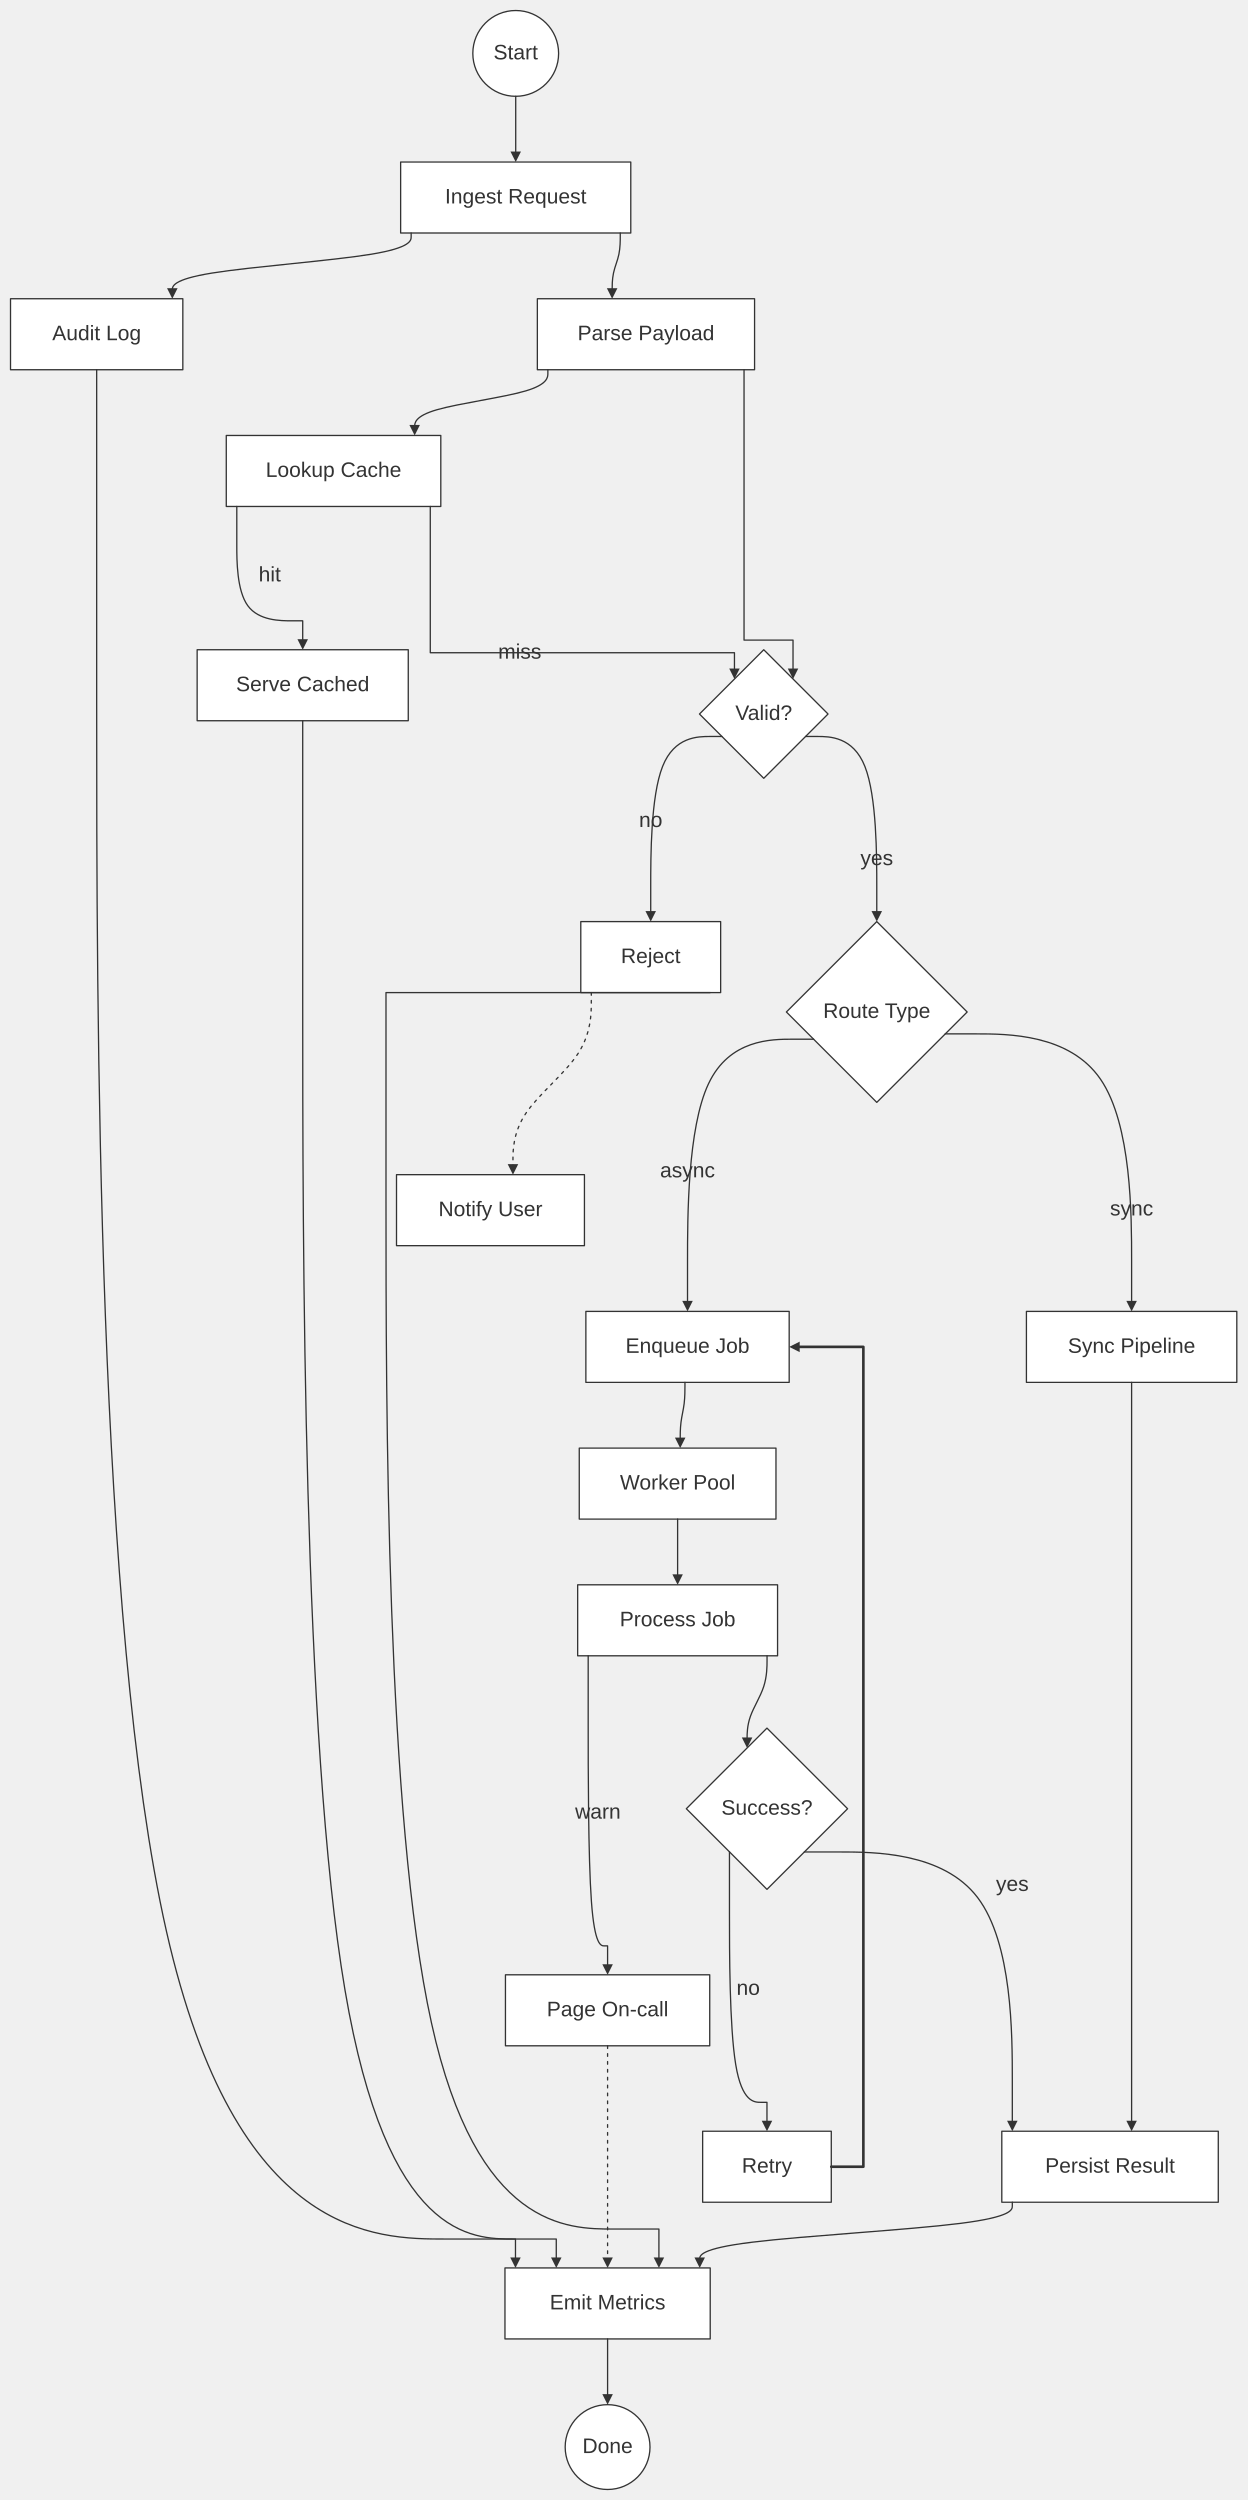
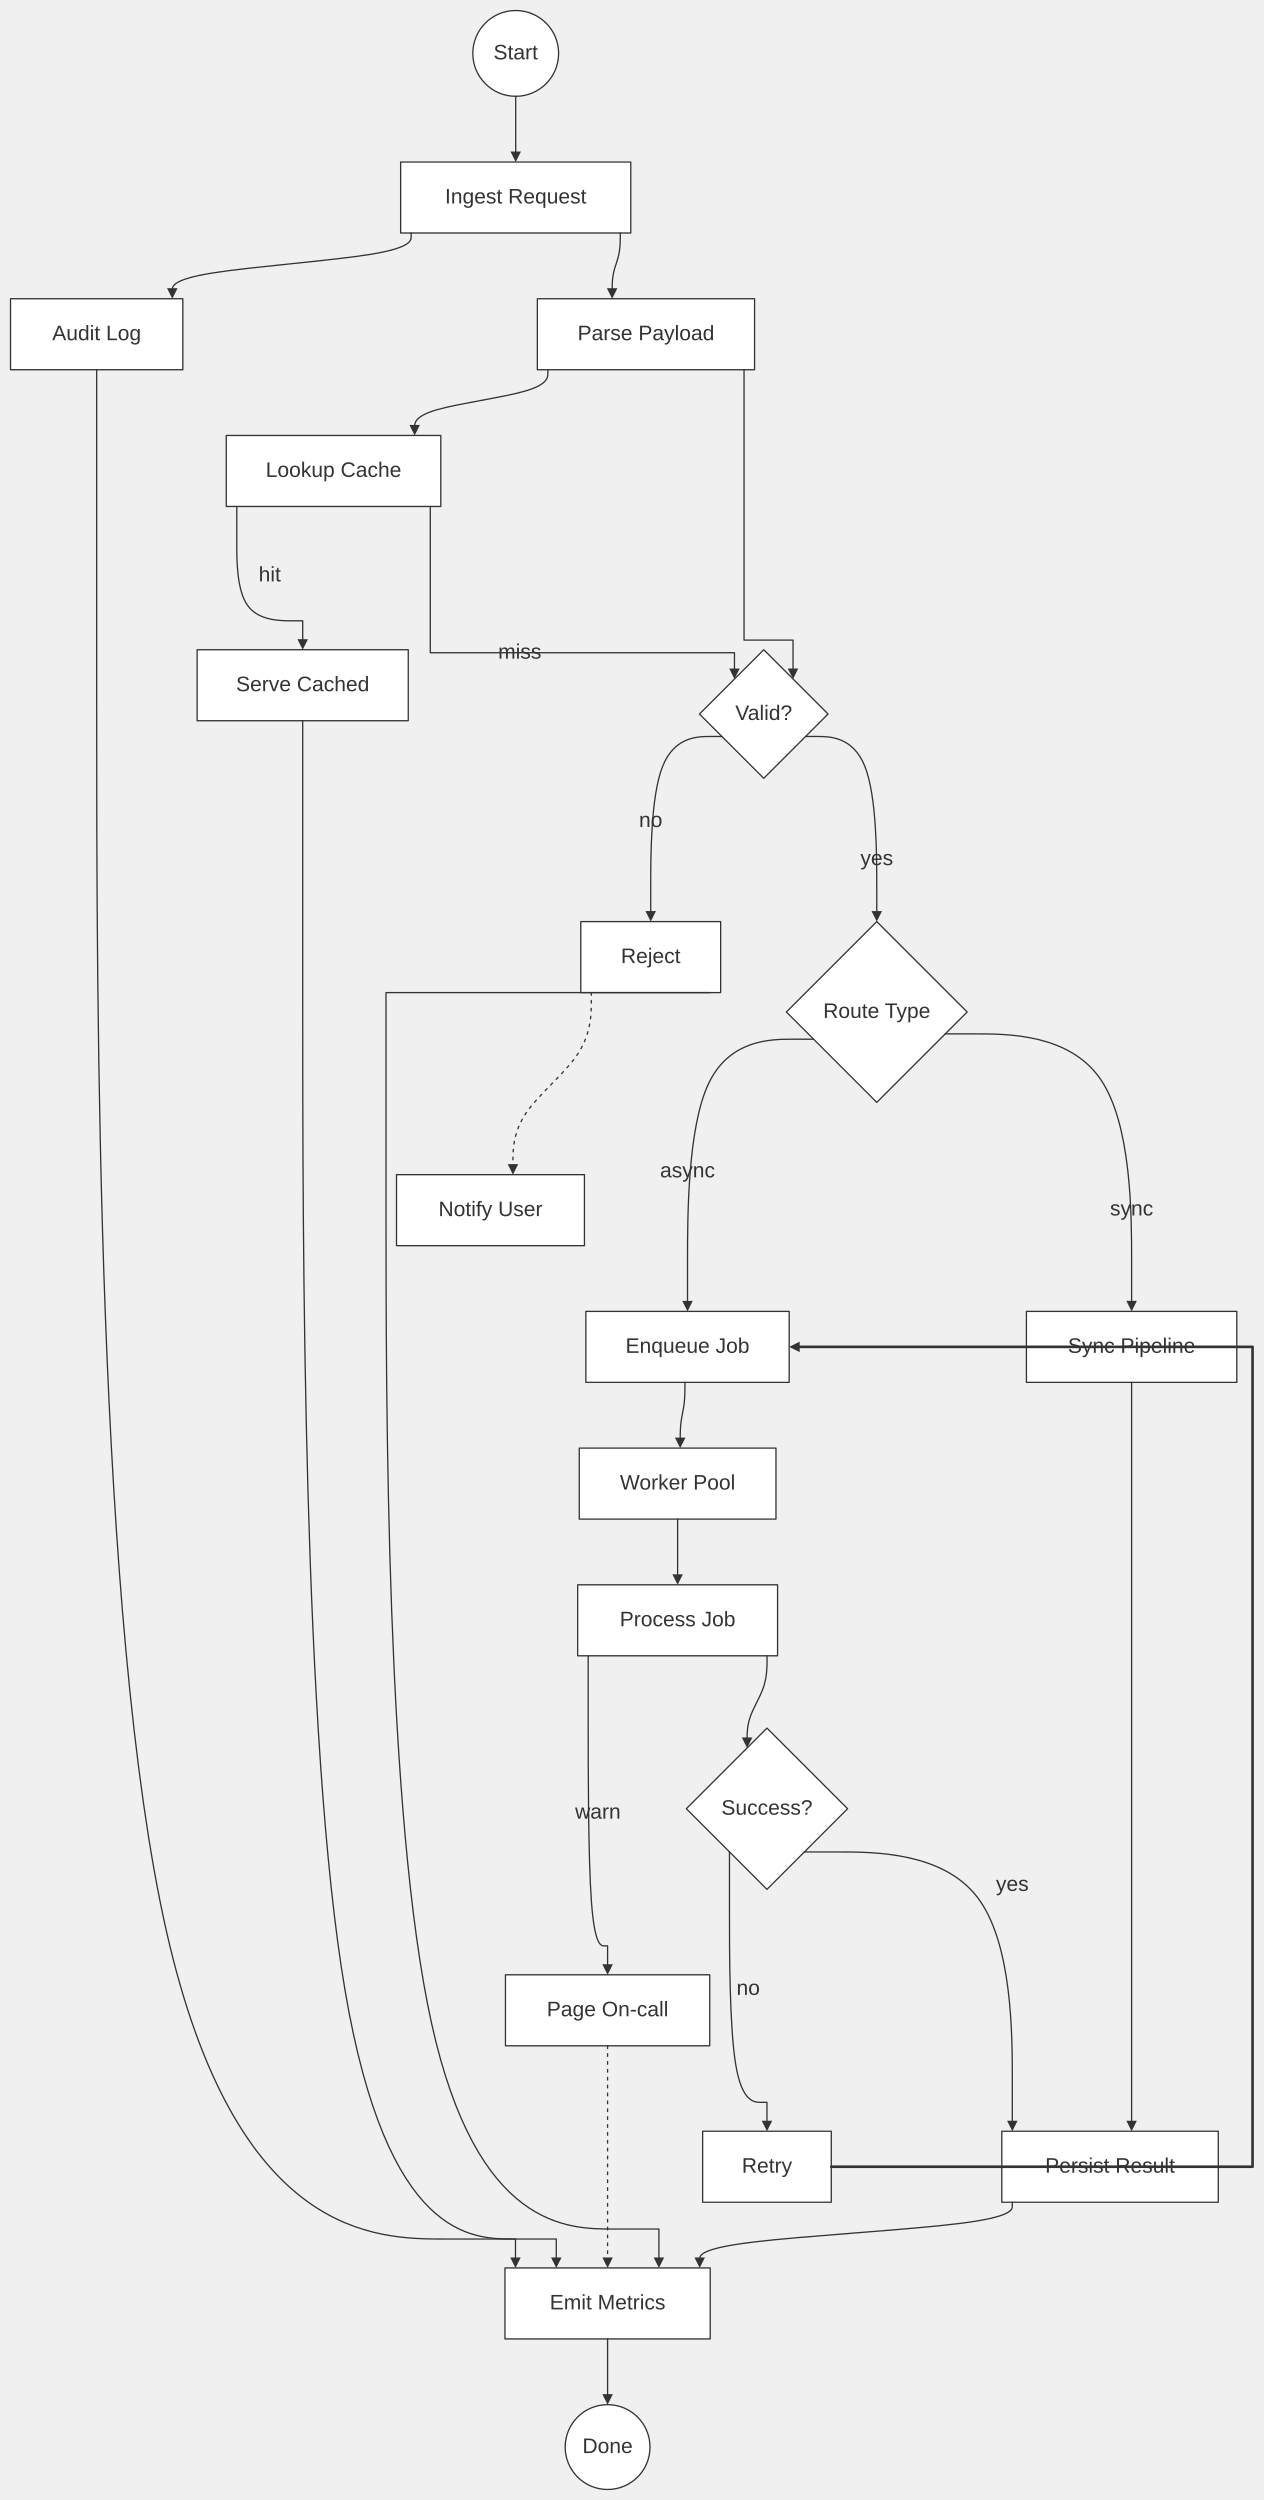
- <svg xmlns="http://www.w3.org/2000/svg" width="100%" viewBox="0 0 948.84 1901.78" style="max-width: 948.84px; background-color: transparent;" font-family="&quot;trebuchet ms&quot;, verdana, arial, sans-serif" font-size="16.00">
+ <svg xmlns="http://www.w3.org/2000/svg" width="100%" viewBox="0 0 960.84 1901.78" style="max-width: 960.84px; background-color: transparent;" font-family="&quot;trebuchet ms&quot;, verdana, arial, sans-serif" font-size="16.00">
  <defs>
    <marker id="arrowhead" viewBox="0 0 10.00 10.00" refX="5.00" refY="5.00" markerWidth="8.00" markerHeight="8.00" orient="auto-start-reverse" markerUnits="userSpaceOnUse">
      <path d="M 0 0 L 10.00 5.00 L 0 10.00 z" fill="#333" />
    </marker>
    <marker id="crosshead" viewBox="0 0 11.00 11.00" refX="12.00" refY="5.20" markerWidth="11.00" markerHeight="11.00" orient="auto-start-reverse" markerUnits="userSpaceOnUse">
      <path d="M 1,1 l 9,9 M 10,1 l -9,9" stroke="#333" stroke-width="2" />
    </marker>
    <marker id="circlehead" viewBox="0 0 10.00 10.00" refX="11.00" refY="5.00" markerWidth="11.00" markerHeight="11.00" orient="auto-start-reverse" markerUnits="userSpaceOnUse">
      <circle cx="5" cy="5" r="5" stroke="#333" stroke-width="1" fill="#333" />
    </marker>
    <marker id="open-arrowhead" viewBox="0 0 10.00 10.00" refX="5.00" refY="5.00" markerWidth="8.00" markerHeight="8.00" orient="auto-start-reverse" markerUnits="userSpaceOnUse">
      <polygon points="0,0 10.00,5.00 0,10.00" fill="white" stroke="#333" stroke-width="1" />
    </marker>
    <marker id="diamondhead" viewBox="0 0 12.00 12.00" refX="6.00" refY="6.00" markerWidth="12.00" markerHeight="12.00" orient="auto-start-reverse" markerUnits="userSpaceOnUse">
      <polygon points="0,6.00 6.00,0 12.00,6.00 6.00,12.00" fill="#333" />
    </marker>
    <marker id="open-diamondhead" viewBox="0 0 12.00 12.00" refX="6.00" refY="6.00" markerWidth="12.00" markerHeight="12.00" orient="auto-start-reverse" markerUnits="userSpaceOnUse">
      <polygon points="0,6.00 6.00,0 12.00,6.00 6.00,12.00" fill="white" stroke="#333" stroke-width="1" />
    </marker>
  </defs>
  <g transform="translate(0.00,0.00)">
    <g class="nodes">
      <ellipse cx="462.20" cy="1861.52" rx="32.26" ry="32.26" fill="white" stroke="#333" stroke-width="1.00" stroke-linejoin="round" />
      <text x="462.20" y="1861.52" text-anchor="middle" dominant-baseline="middle" fill="#333">Done</text>
      <rect x="384.50" y="1502.26" width="155.40" height="54.00" fill="white" stroke="#333" stroke-width="1.00" stroke-linejoin="round" />
      <text x="462.20" y="1529.26" text-anchor="middle" dominant-baseline="middle" fill="#333">Page On-call</text>
      <rect x="8.00" y="227.26" width="131.08" height="54.00" fill="white" stroke="#333" stroke-width="1.00" stroke-linejoin="round" />
      <text x="73.54" y="254.26" text-anchor="middle" dominant-baseline="middle" fill="#333">Audit Log</text>
      <rect x="172.13" y="331.26" width="163.19" height="54.00" fill="white" stroke="#333" stroke-width="1.00" stroke-linejoin="round" />
      <text x="253.73" y="358.26" text-anchor="middle" dominant-baseline="middle" fill="#333">Lookup Cache</text>
      <rect x="149.97" y="494.26" width="160.60" height="54.00" fill="white" stroke="#333" stroke-width="1.00" stroke-linejoin="round" />
      <text x="230.27" y="521.26" text-anchor="middle" dominant-baseline="middle" fill="#333">Serve Cached</text>
      <rect x="304.77" y="123.26" width="175.07" height="54.00" fill="white" stroke="#333" stroke-width="1.00" stroke-linejoin="round" />
      <text x="392.31" y="150.26" text-anchor="middle" dominant-baseline="middle" fill="#333">Ingest Request</text>
      <rect x="384.13" y="1725.26" width="156.14" height="54.00" fill="white" stroke="#333" stroke-width="1.00" stroke-linejoin="round" />
      <text x="462.20" y="1752.26" text-anchor="middle" dominant-baseline="middle" fill="#333">Emit Metrics</text>
      <rect x="301.63" y="893.59" width="142.96" height="54.00" fill="white" stroke="#333" stroke-width="1.00" stroke-linejoin="round" />
      <text x="373.11" y="920.59" text-anchor="middle" dominant-baseline="middle" fill="#333">Notify User</text>
      <rect x="408.77" y="227.26" width="165.24" height="54.00" fill="white" stroke="#333" stroke-width="1.00" stroke-linejoin="round" />
      <text x="491.39" y="254.26" text-anchor="middle" dominant-baseline="middle" fill="#333">Parse Payload</text>
      <rect x="762.08" y="1621.26" width="164.68" height="54.00" fill="white" stroke="#333" stroke-width="1.00" stroke-linejoin="round" />
      <text x="844.42" y="1648.26" text-anchor="middle" dominant-baseline="middle" fill="#333">Persist Result</text>
      <rect x="439.44" y="1205.59" width="152.06" height="54.00" fill="white" stroke="#333" stroke-width="1.00" stroke-linejoin="round" />
      <text x="515.47" y="1232.59" text-anchor="middle" dominant-baseline="middle" fill="#333">Process Job</text>
      <rect x="445.68" y="997.59" width="154.66" height="54.00" fill="white" stroke="#333" stroke-width="1.00" stroke-linejoin="round" />
      <text x="523.00" y="1024.59" text-anchor="middle" dominant-baseline="middle" fill="#333">Enqueue Job</text>
      <rect x="441.81" y="701.07" width="106.40" height="54.00" fill="white" stroke="#333" stroke-width="1.00" stroke-linejoin="round" />
      <text x="495.01" y="728.07" text-anchor="middle" dominant-baseline="middle" fill="#333">Reject</text>
      <rect x="534.51" y="1621.26" width="97.86" height="54.00" fill="white" stroke="#333" stroke-width="1.00" stroke-linejoin="round" />
      <text x="583.44" y="1648.26" text-anchor="middle" dominant-baseline="middle" fill="#333">Retry</text>
      <polygon points="666.97,701.07 735.73,769.83 666.97,838.59 598.21,769.83" fill="white" stroke="#333" stroke-width="1.00" stroke-linejoin="round" />
      <text x="666.97" y="769.83" text-anchor="middle" dominant-baseline="middle" fill="#333">Route Type</text>
      <ellipse cx="392.31" cy="40.63" rx="32.63" ry="32.63" fill="white" stroke="#333" stroke-width="1.00" stroke-linejoin="round" />
      <text x="392.31" y="40.63" text-anchor="middle" dominant-baseline="middle" fill="#333">Start</text>
      <polygon points="583.44,1314.59 644.77,1375.92 583.44,1437.26 522.10,1375.92" fill="white" stroke="#333" stroke-width="1.00" stroke-linejoin="round" />
      <text x="583.44" y="1375.92" text-anchor="middle" dominant-baseline="middle" fill="#333">Success?</text>
      <rect x="780.81" y="997.59" width="160.04" height="54.00" fill="white" stroke="#333" stroke-width="1.00" stroke-linejoin="round" />
      <text x="860.83" y="1024.59" text-anchor="middle" dominant-baseline="middle" fill="#333">Sync Pipeline</text>
      <polygon points="580.99,494.26 629.89,543.16 580.99,592.07 532.09,543.16" fill="white" stroke="#333" stroke-width="1.00" stroke-linejoin="round" />
      <text x="580.99" y="543.16" text-anchor="middle" dominant-baseline="middle" fill="#333">Valid?</text>
      <rect x="440.65" y="1101.59" width="149.64" height="54.00" fill="white" stroke="#333" stroke-width="1.00" stroke-linejoin="round" />
      <text x="515.47" y="1128.59" text-anchor="middle" dominant-baseline="middle" fill="#333">Worker Pool</text>
    </g>
    <g class="edgePaths">
      <path d="M392.31,73.26 L392.31,76.04 C392.31,78.82 392.31,84.38 392.31,89.38 C392.31,94.38 392.31,98.82 392.31,103.71 C392.31,108.60 392.31,113.93 392.31,116.60 L392.31,119.26" stroke="#333" stroke-width="1.00" fill="none" stroke-linecap="round" stroke-linejoin="round" marker-end="url(#arrowhead)" />
      <path d="M471.84,177.26 L471.84,180.04 C471.84,182.82 471.84,188.38 470.81,193.38 C469.78,198.38 467.72,202.82 466.69,207.71 C465.66,212.60 465.66,217.93 465.66,220.60 L465.66,223.26" stroke="#333" stroke-width="1.00" fill="none" stroke-linecap="round" stroke-linejoin="round" marker-end="url(#arrowhead)" />
      <path d="M566.00,281.26 L566.00,486.94 L569.11,486.94 C572.21,486.94 578.42,486.94 584.63,486.94 C590.84,486.94 597.05,486.94 600.15,486.94 L603.26,486.94 L603.26,512.54" stroke="#333" stroke-width="1.00" fill="none" stroke-linecap="round" stroke-linejoin="round" marker-end="url(#arrowhead)" />
      <path d="M549.17,560.25 L540.14,560.25 C531.11,560.25 513.06,560.25 504.03,583.05 C495.01,605.85 495.01,651.46 495.01,674.26 L495.01,697.07" stroke="#333" stroke-width="1.00" fill="none" stroke-linecap="round" stroke-linejoin="round" marker-end="url(#arrowhead)" />
      <path d="M449.81,755.07 L449.81,762.76 C449.81,770.46 449.81,785.85 439.87,801.24 C429.94,816.63 410.07,832.02 400.14,846.75 C390.21,861.47 390.21,875.53 390.21,882.56 L390.21,889.59" stroke="#333" stroke-width="1.00" fill="none" stroke-linecap="round" stroke-linejoin="round" stroke-dasharray="2.00,4.00" marker-end="url(#arrowhead)" />
      <path d="M540.21,755.07 L293.63,755.07 L293.63,911.83 C293.63,1068.60 293.63,1382.13 328.23,1538.89 C362.83,1695.66 432.03,1695.66 466.63,1695.66 L501.24,1695.66 L501.24,1721.26" stroke="#333" stroke-width="1.00" fill="none" stroke-linecap="round" stroke-linejoin="round" marker-end="url(#arrowhead)" />
      <path d="M612.81,560.25 L621.83,560.25 C630.86,560.25 648.91,560.25 657.94,583.05 C666.97,605.85 666.97,651.46 666.97,674.26 L666.97,697.07" stroke="#333" stroke-width="1.00" fill="none" stroke-linecap="round" stroke-linejoin="round" marker-end="url(#arrowhead)" />
      <path d="M719.06,786.49 L742.69,786.49 C766.31,786.49 813.57,786.49 837.20,821.01 C860.83,855.52 860.83,924.55 860.83,959.07 L860.83,993.59" stroke="#333" stroke-width="1.00" fill="none" stroke-linecap="round" stroke-linejoin="round" marker-end="url(#arrowhead)" />
      <path d="M618.91,790.53 L602.93,790.53 C586.94,790.53 554.97,790.53 538.99,824.37 C523.00,858.22 523.00,925.90 523.00,959.74 L523.00,993.59" stroke="#333" stroke-width="1.00" fill="none" stroke-linecap="round" stroke-linejoin="round" marker-end="url(#arrowhead)" />
      <path d="M521.05,1051.59 L521.05,1054.36 C521.05,1057.14 521.05,1062.70 520.45,1067.70 C519.84,1072.70 518.63,1077.14 518.03,1082.03 C517.43,1086.92 517.43,1092.25 517.43,1094.92 L517.43,1097.59" stroke="#333" stroke-width="1.00" fill="none" stroke-linecap="round" stroke-linejoin="round" marker-end="url(#arrowhead)" />
      <path d="M515.47,1155.59 L515.47,1158.36 C515.47,1161.14 515.47,1166.70 515.47,1171.70 C515.47,1176.70 515.47,1181.14 515.47,1186.03 C515.47,1190.92 515.47,1196.25 515.47,1198.92 L515.47,1201.59" stroke="#333" stroke-width="1.00" fill="none" stroke-linecap="round" stroke-linejoin="round" marker-end="url(#arrowhead)" />
      <path d="M583.50,1259.59 L583.50,1263.48 C583.50,1267.38 583.50,1275.17 580.97,1282.96 C578.44,1290.75 573.37,1298.55 570.84,1305.67 C568.31,1312.80 568.31,1319.25 568.31,1322.48 L568.31,1325.71" stroke="#333" stroke-width="1.00" fill="none" stroke-linecap="round" stroke-linejoin="round" marker-end="url(#arrowhead)" />
      <path d="M554.91,1408.73 L554.91,1426.73 L554.91,1455.48 C554.91,1484.24 554.91,1541.75 559.66,1570.50 C564.42,1599.26 573.93,1599.26 578.68,1599.26 L583.44,1599.26 L583.44,1617.26" stroke="#333" stroke-width="1.00" fill="none" stroke-linecap="round" stroke-linejoin="round" marker-end="url(#arrowhead)" />
-       <path d="M632.37,1648.26 L656.77,1648.26 L656.77,1596.28 C656.77,1544.31 656.77,1440.37 656.77,1336.42 C656.77,1232.48 656.77,1128.53 656.77,1076.56 L656.77,1024.59 L604.33,1024.59" stroke="#333" stroke-width="2.00" fill="none" stroke-linecap="round" stroke-linejoin="round" marker-end="url(#arrowhead)" />
+       <path d="M632.37,1648.26 L952.84,1648.26 L952.84,1596.28 C952.84,1544.31 952.84,1440.37 952.84,1336.42 C952.84,1232.48 952.84,1128.53 952.84,1076.56 L952.84,1024.59 L604.33,1024.59" stroke="#333" stroke-width="2.00" fill="none" stroke-linecap="round" stroke-linejoin="round" marker-end="url(#arrowhead)" />
      <path d="M611.89,1408.81 L638.25,1408.81 C664.62,1408.81 717.35,1408.81 743.72,1443.55 C770.08,1478.29 770.08,1547.77 770.08,1582.52 L770.08,1617.26" stroke="#333" stroke-width="1.00" fill="none" stroke-linecap="round" stroke-linejoin="round" marker-end="url(#arrowhead)" />
      <path d="M860.83,1051.59 L860.83,1241.48 L860.83,1257.30 C860.83,1273.12 860.83,1304.77 860.83,1336.42 C860.83,1368.07 860.83,1399.72 860.83,1415.54 L860.83,1431.37 L860.83,1617.26" stroke="#333" stroke-width="1.00" fill="none" stroke-linecap="round" stroke-linejoin="round" marker-end="url(#arrowhead)" />
      <path d="M770.08,1675.26 L770.08,1678.04 C770.08,1680.81 770.08,1686.37 730.45,1691.37 C690.81,1696.37 611.54,1700.81 571.91,1705.70 C532.27,1710.59 532.27,1715.92 532.27,1718.59 L532.27,1721.26" stroke="#333" stroke-width="1.00" fill="none" stroke-linecap="round" stroke-linejoin="round" marker-end="url(#arrowhead)" />
      <path d="M416.77,281.26 L416.77,284.04 C416.77,286.82 416.77,292.38 399.88,297.38 C382.99,302.38 349.21,306.82 332.32,311.71 C315.43,316.60 315.43,321.93 315.43,324.60 L315.43,327.26" stroke="#333" stroke-width="1.00" fill="none" stroke-linecap="round" stroke-linejoin="round" marker-end="url(#arrowhead)" />
      <path d="M180.13,385.26 L180.13,403.26 L180.13,414.76 C180.13,426.26 180.13,449.26 188.49,460.76 C196.84,472.26 213.56,472.26 221.91,472.26 L230.27,472.26 L230.27,490.26" stroke="#333" stroke-width="1.00" fill="none" stroke-linecap="round" stroke-linejoin="round" marker-end="url(#arrowhead)" />
      <path d="M230.27,548.26 L230.27,566.26 L230.27,755.76 C230.27,945.26 230.27,1324.26 262.42,1513.76 C294.57,1703.26 358.87,1703.26 391.02,1703.26 L423.16,1703.26 L423.16,1721.26" stroke="#333" stroke-width="1.00" fill="none" stroke-linecap="round" stroke-linejoin="round" marker-end="url(#arrowhead)" />
      <path d="M327.32,385.26 L327.32,496.54 L346.61,496.54 C365.89,496.54 404.45,496.54 443.02,496.54 C481.58,496.54 520.15,496.54 539.43,496.54 L558.71,496.54 L558.71,512.54" stroke="#333" stroke-width="1.00" fill="none" stroke-linecap="round" stroke-linejoin="round" marker-end="url(#arrowhead)" />
      <path d="M312.77,177.26 L312.77,180.04 C312.77,182.82 312.77,188.38 282.49,193.38 C252.21,198.38 191.65,202.82 161.37,207.71 C131.08,212.60 131.08,217.93 131.08,220.60 L131.08,223.26" stroke="#333" stroke-width="1.00" fill="none" stroke-linecap="round" stroke-linejoin="round" marker-end="url(#arrowhead)" />
      <path d="M73.54,281.26 L73.54,299.26 L73.54,533.26 C73.54,767.26 73.54,1235.26 126.64,1469.26 C179.74,1703.26 285.93,1703.26 339.03,1703.26 L392.13,1703.26 L392.13,1721.26" stroke="#333" stroke-width="1.00" fill="none" stroke-linecap="round" stroke-linejoin="round" marker-end="url(#arrowhead)" />
      <path d="M447.44,1259.59 L447.44,1277.59 L447.44,1311.36 C447.44,1345.14 447.44,1412.70 449.90,1446.48 C452.36,1480.26 457.28,1480.26 459.74,1480.26 L462.20,1480.26 L462.20,1498.26" stroke="#333" stroke-width="1.00" fill="none" stroke-linecap="round" stroke-linejoin="round" marker-end="url(#arrowhead)" />
      <path d="M462.20,1556.26 L462.20,1612.59 L462.20,1617.29 C462.20,1621.98 462.20,1631.37 462.20,1640.76 C462.20,1650.15 462.20,1659.54 462.20,1664.23 L462.20,1668.92 L462.20,1721.26" stroke="#333" stroke-width="1.00" fill="none" stroke-linecap="round" stroke-linejoin="round" stroke-dasharray="2.00,4.00" marker-end="url(#arrowhead)" />
      <path d="M462.20,1779.26 L462.20,1782.04 C462.20,1784.81 462.20,1790.37 462.20,1795.37 C462.20,1800.37 462.20,1804.81 462.20,1809.70 C462.20,1814.59 462.20,1819.92 462.20,1822.59 L462.20,1825.26" stroke="#333" stroke-width="1.00" fill="none" stroke-linecap="round" stroke-linejoin="round" marker-end="url(#arrowhead)" />
    </g>
    <g class="edgeLabels">
      <text x="495.01" y="624.57" text-anchor="middle" dominant-baseline="middle" fill="#333">no</text>
      <text x="666.97" y="653.57" text-anchor="middle" dominant-baseline="middle" fill="#333">yes</text>
      <text x="860.83" y="920.09" text-anchor="middle" dominant-baseline="middle" fill="#333">sync</text>
      <text x="523.00" y="891.09" text-anchor="middle" dominant-baseline="middle" fill="#333">async</text>
      <text x="569.17" y="1512.99" text-anchor="middle" dominant-baseline="middle" fill="#333">no</text>
      <text x="770.08" y="1433.93" text-anchor="middle" dominant-baseline="middle" fill="#333">yes</text>
      <text x="205.20" y="437.76" text-anchor="middle" dominant-baseline="middle" fill="#333">hit</text>
      <text x="395.38" y="496.54" text-anchor="middle" dominant-baseline="middle" fill="#333">miss</text>
      <text x="454.82" y="1378.92" text-anchor="middle" dominant-baseline="middle" fill="#333">warn</text>
    </g>
  </g>
</svg>
